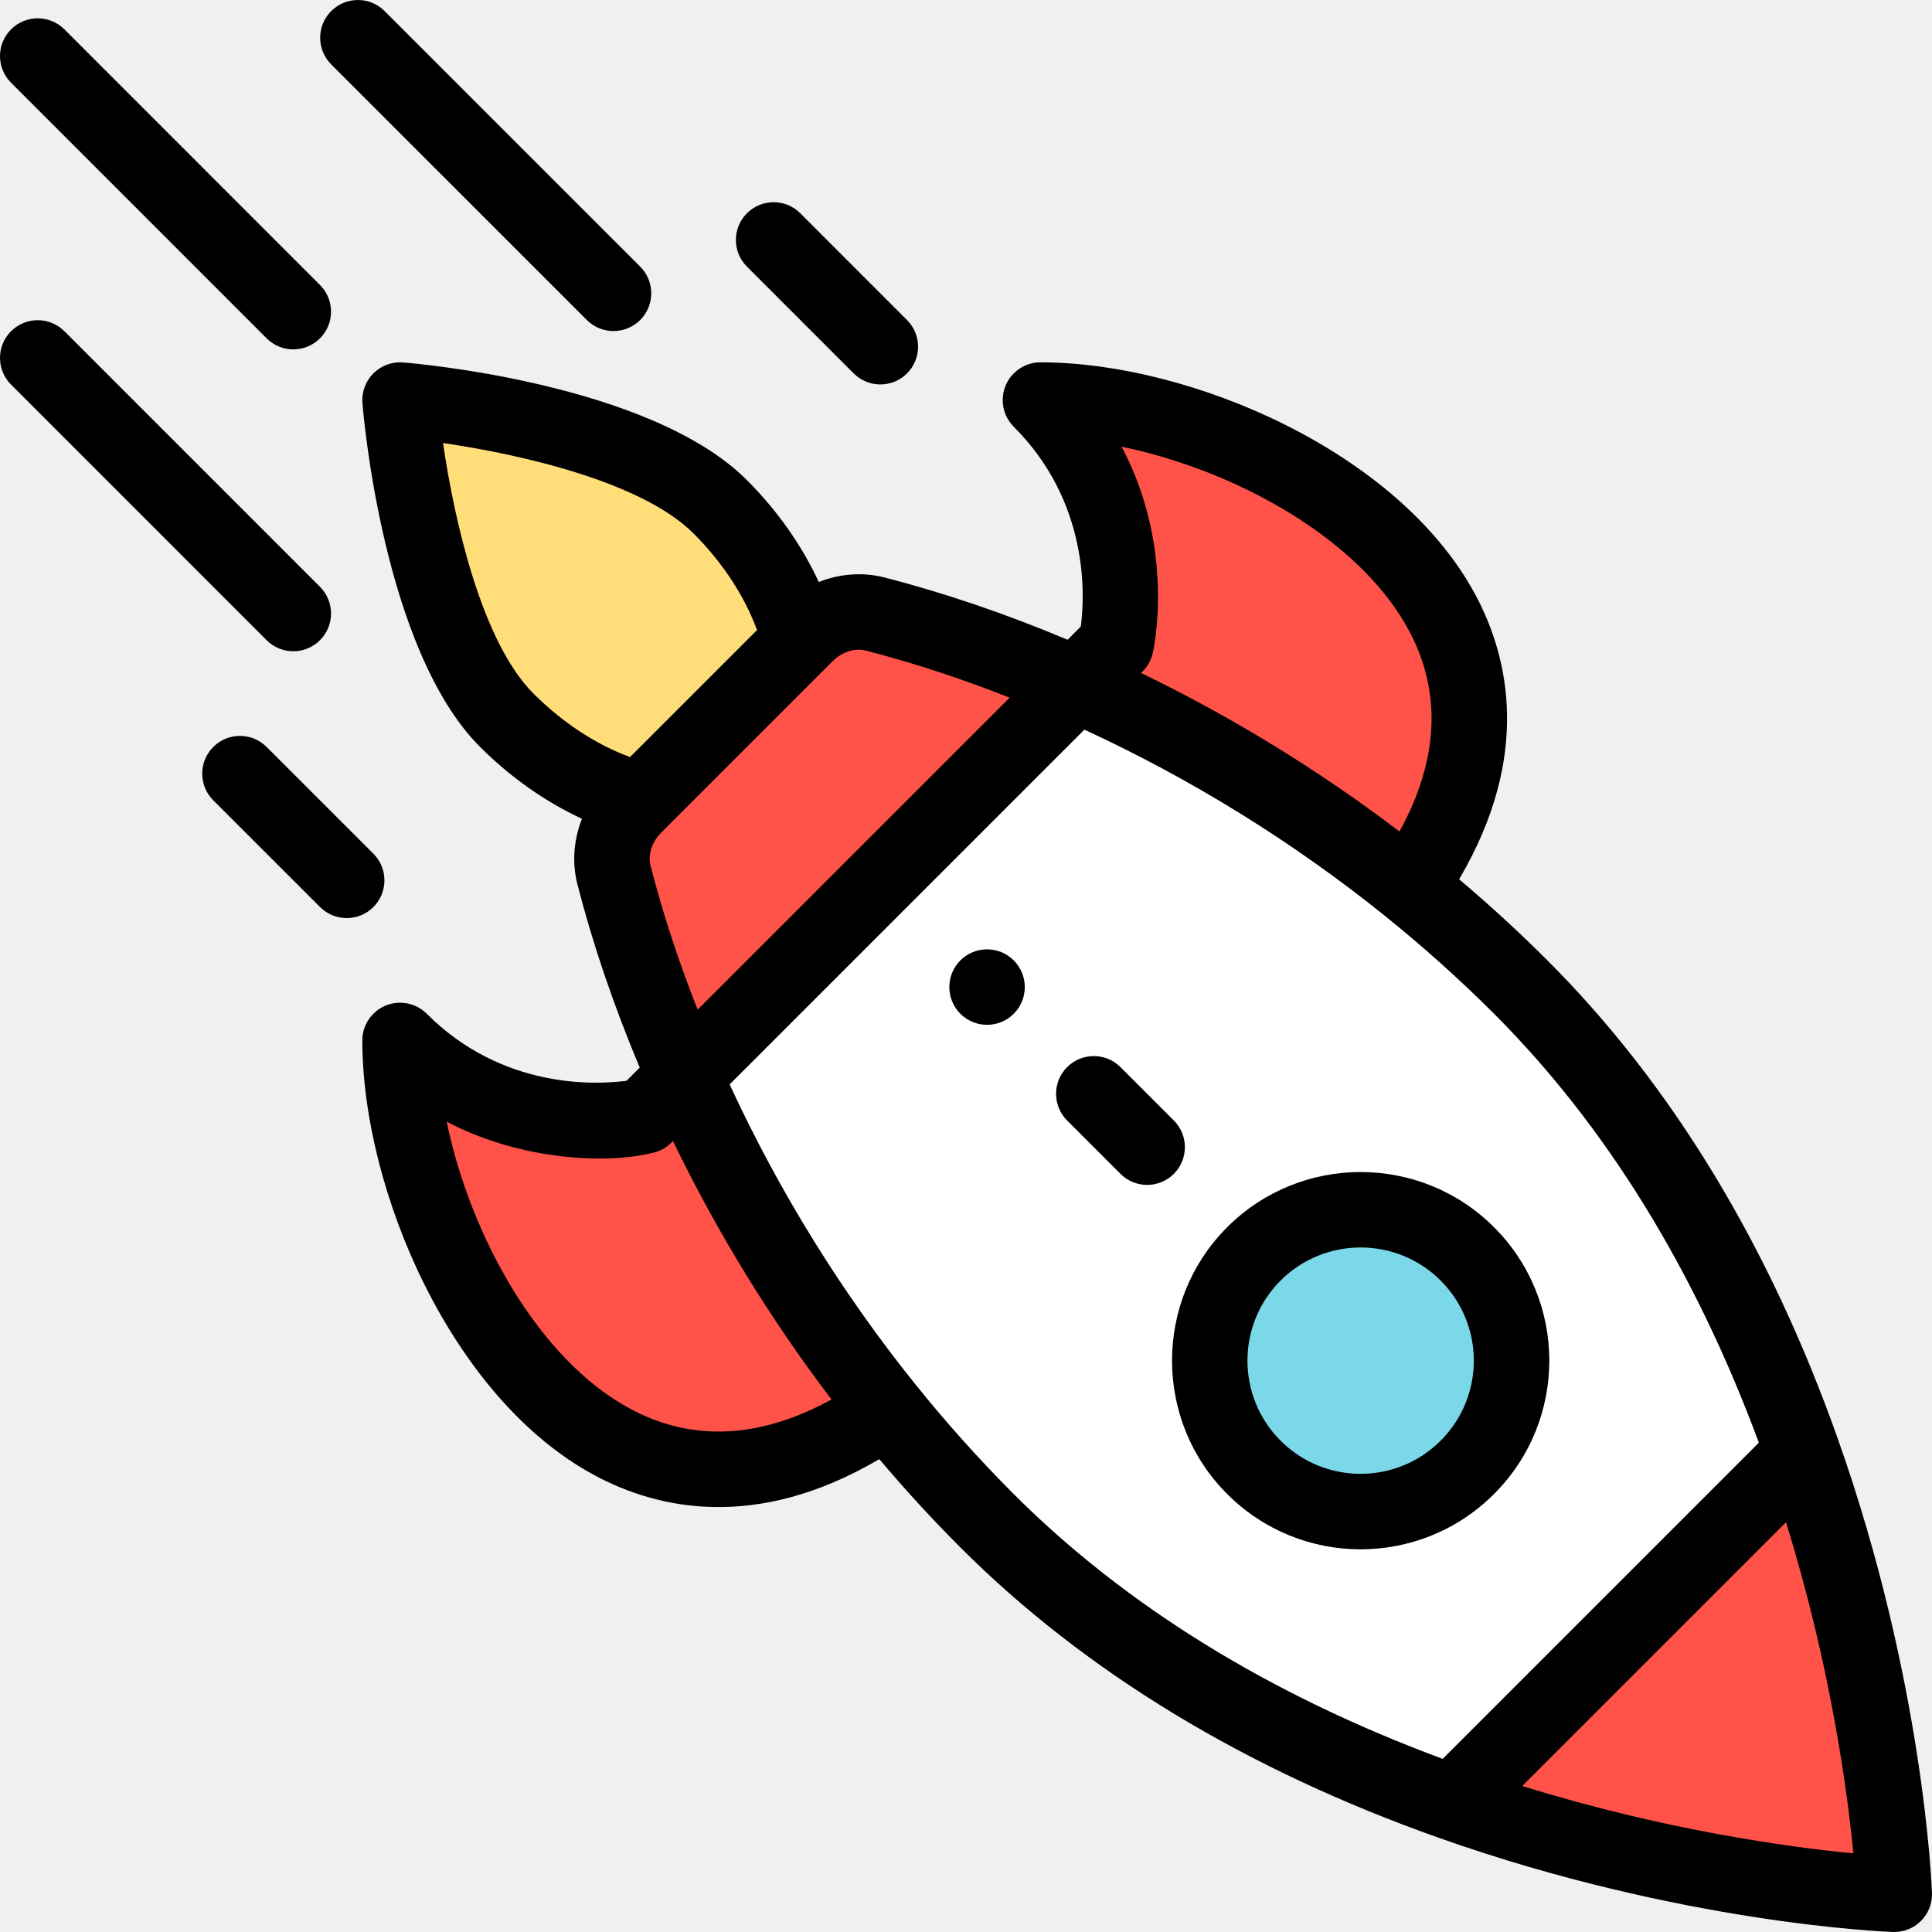
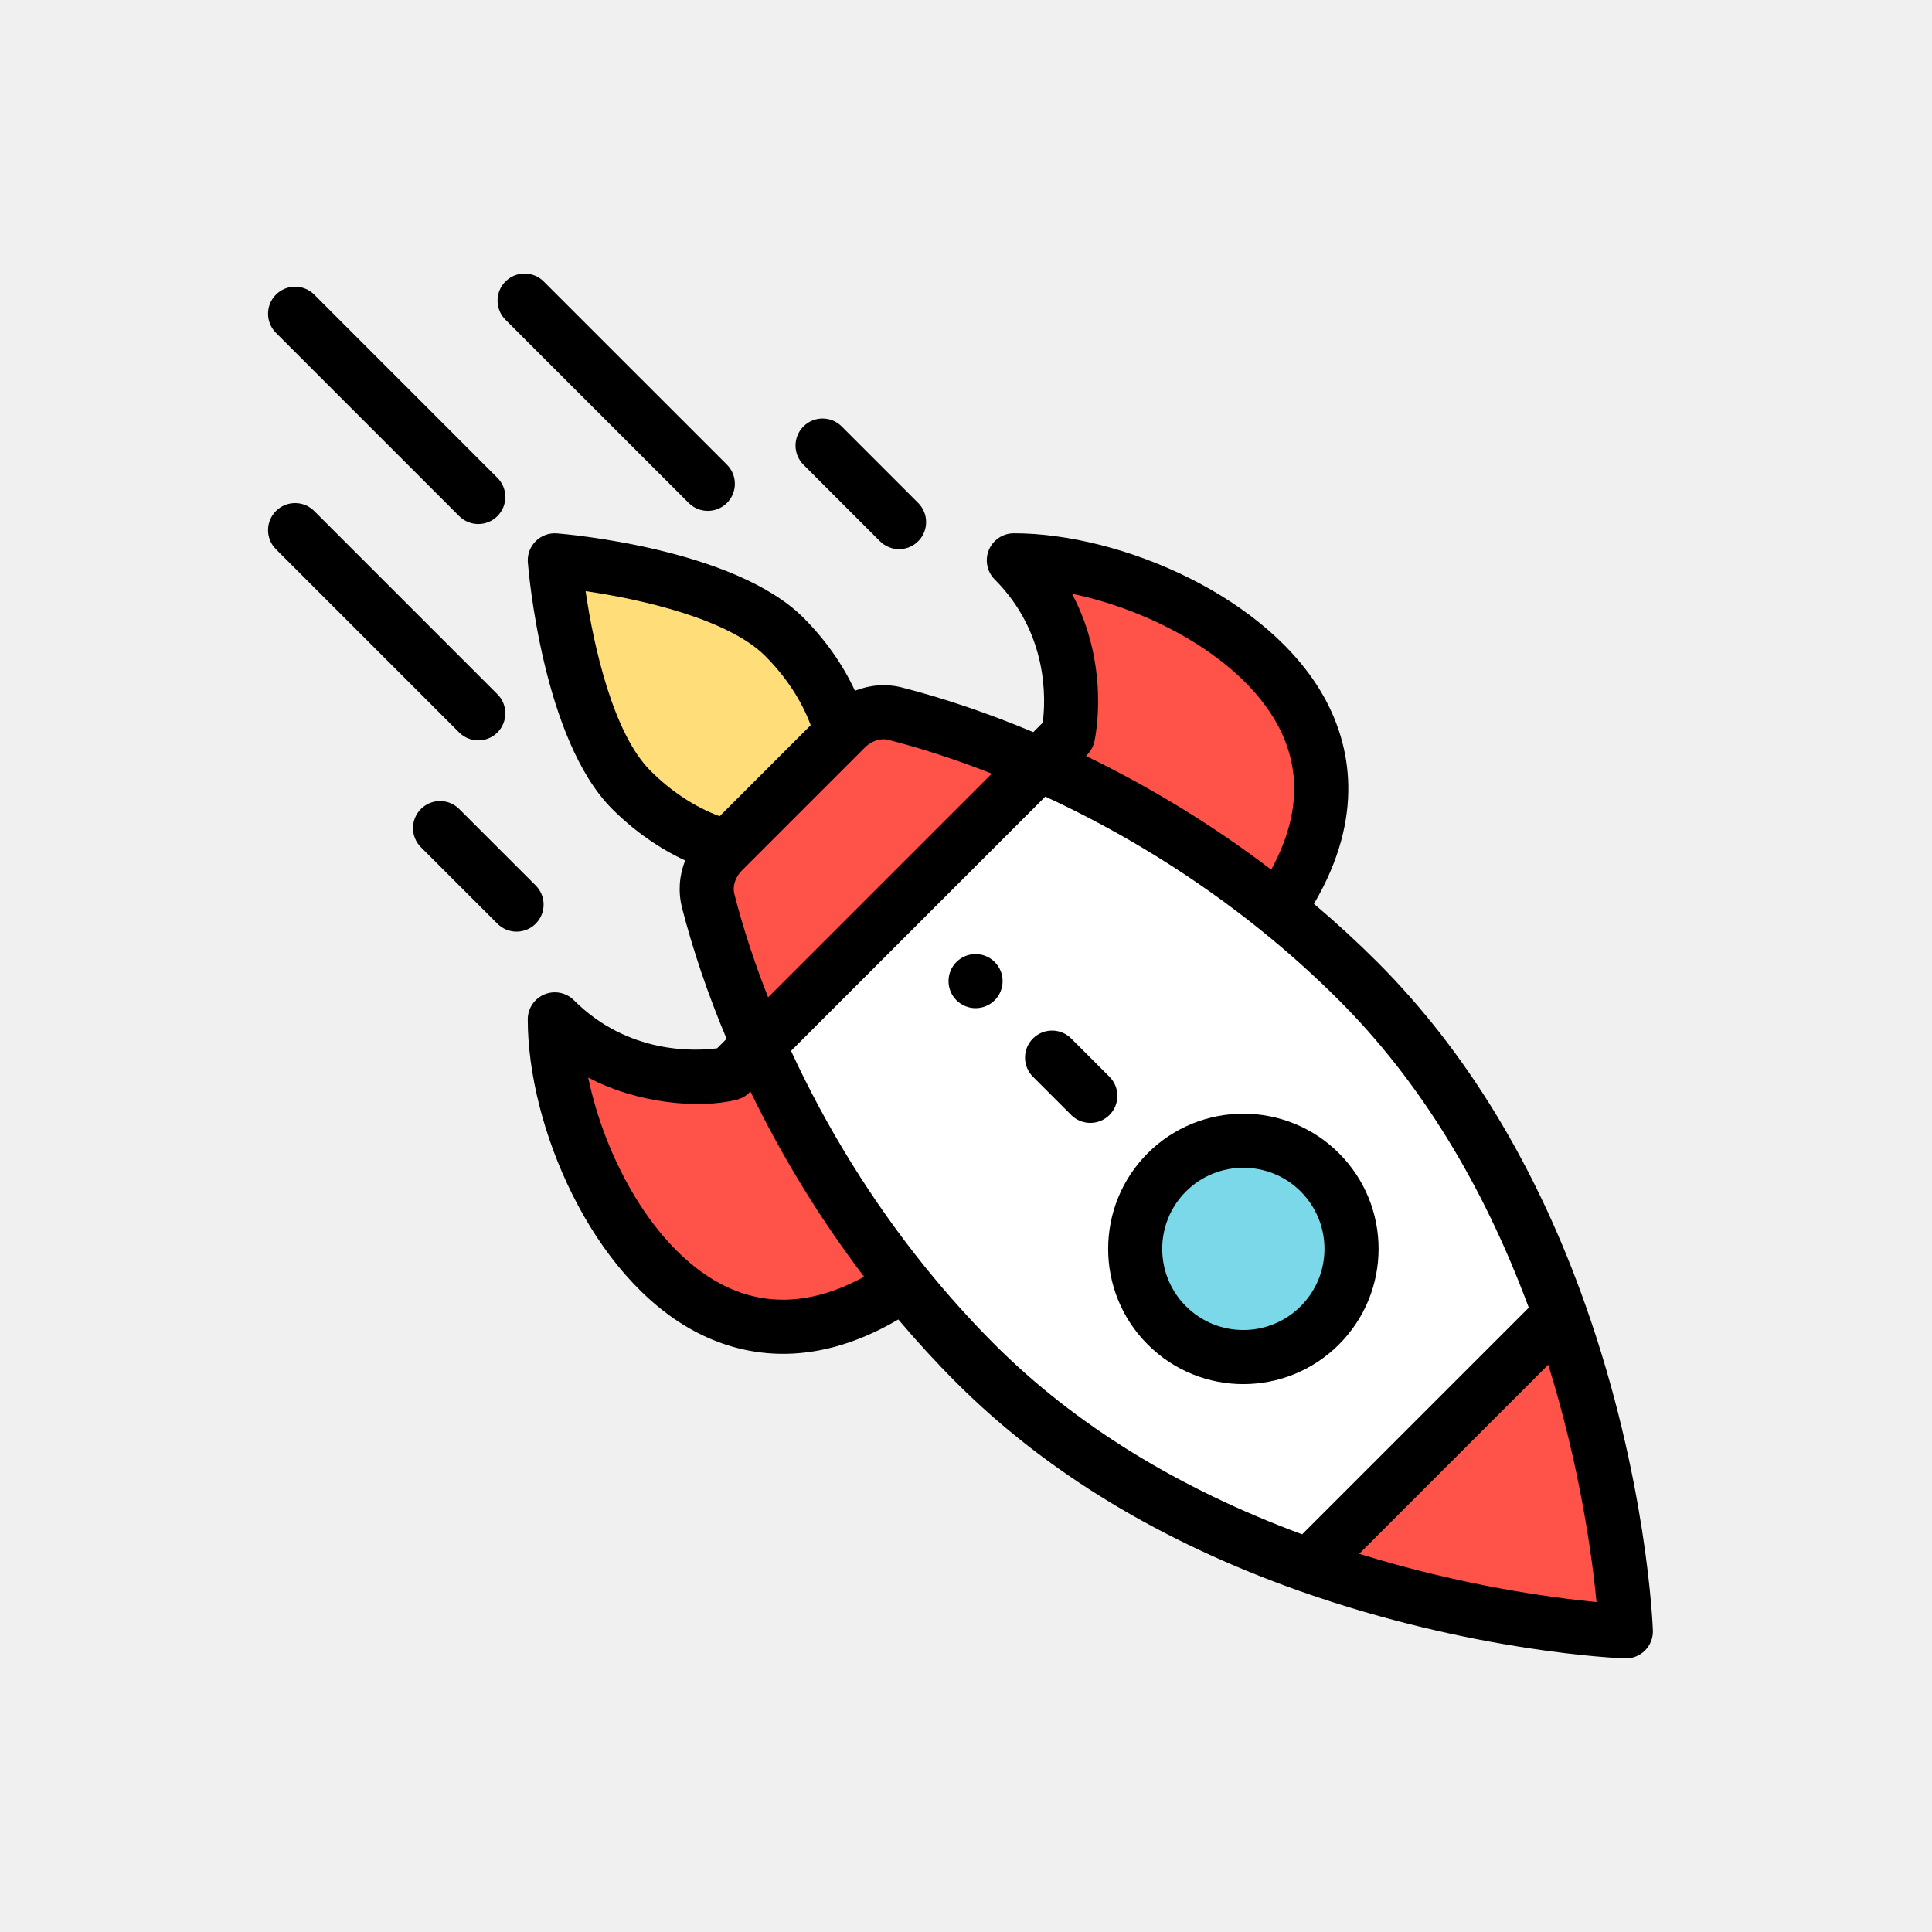
- <svg xmlns="http://www.w3.org/2000/svg" xml:space="preserve" style="enable-background:new 0 0 512.001 512.001;" viewBox="0 0 512.001 512.001" y="0px" x="0px" id="Capa_1" version="1.1">
+ <svg xmlns="http://www.w3.org/2000/svg" version="1.1" id="Capa_1" x="0px" y="0px" viewBox="0 0 512.001 512.001" style="enable-background:new 0 0 512.001 512.001;" xml:space="preserve">
  <defs id="defs77" />
-   <g transform="rotate(90,255.9999,256.0003)" id="g113">
-     <path style="fill:#ff5249" d="m 501.752,10.001 c 0,0 -1.93,53.83 -24.3,117.12 l -92.82,-92.82 c 63.29,-22.37 117.12,-24.3 117.12,-24.3 z" id="path10" />
-     <path style="fill:#ffffff" d="m 384.632,34.301 92.82,92.82 c -14.54,41.18 -37.75,86.36 -74.69,123.3 -34.041,34.041 -74.993,61.29 -117.81,80.18 l -103.8,-103.8 c 12.64,-28.65 30.28,-59.22 53.59,-88.17 8.16,-10.13 17.01,-20.06 26.59,-29.64 36.94,-36.94 82.12,-60.15 123.3,-74.69 z" id="path12" />
-     <path style="fill:#7bd8e8" d="m 388.612,123.141 c 15.62,15.62 15.62,40.95 0,56.57 -15.62,15.62 -40.94,15.62 -56.57,0 -15.62,-15.63 -15.62,-40.95 0,-56.57 15.62,-15.62 40.95,-15.62 56.57,0 z" id="path14" />
-     <g id="g22">
-       <path style="fill:#ff5249" d="m 374.472,278.701 c 51.54,77.31 -44.94,127.28 -98.99,127.28 28.28,-28.28 20.02,-64.83 20.02,-64.83 l -10.55,-10.55 c 28.65,-12.64 59.22,-30.28 88.17,-53.59 z" id="path16" />
-       <path style="fill:#ff5249" d="m 169.532,300.041 -1.62,-1.62 c -4.78,-4.79 -7.13,-11.73 -5.45,-18.29 4.17,-16.24 10.33,-34.36 18.69,-53.33 l 103.8,103.8 c -18.97,8.36 -37.09,14.52 -53.33,18.69 -6.56,1.68 -13.5,-0.67 -18.29,-5.45 l -1.62,-1.62 z" id="path18" />
-       <path style="fill:#ff5249" d="m 233.052,137.281 1.69,1.35 c -23.31,28.95 -40.95,59.52 -53.59,88.17 l -10.55,-10.55 c 0,0 -36.55,-8.26 -64.83,20.02 0,-54.05 49.97,-150.53 127.28,-98.99 z" id="path20" />
+   <g style="display:none" id="layer1">
+     <ellipse ry="255.955" rx="256.321" cy="255.634" cx="256.367" id="path69" style="fill:#ff0000;fill-opacity:1;fill-rule:evenodd;stroke-width:3.73" />
+   </g>
+   <g id="layer2">
+     <g id="g113" transform="matrix(0,0.7167959,-0.7167959,0,438.0349,72.50056)">
+       <path id="path10" d="m 501.752,10.001 c 0,0 -1.93,53.83 -24.3,117.12 l -92.82,-92.82 c 63.29,-22.37 117.12,-24.3 117.12,-24.3 z" style="fill:#ff5249" />
+       <path id="path12" d="m 384.632,34.301 92.82,92.82 c -14.54,41.18 -37.75,86.36 -74.69,123.3 -34.041,34.041 -74.993,61.29 -117.81,80.18 l -103.8,-103.8 c 12.64,-28.65 30.28,-59.22 53.59,-88.17 8.16,-10.13 17.01,-20.06 26.59,-29.64 36.94,-36.94 82.12,-60.15 123.3,-74.69 z" style="fill:#ffffff" />
+       <path id="path14" d="m 388.612,123.141 c 15.62,15.62 15.62,40.95 0,56.57 -15.62,15.62 -40.94,15.62 -56.57,0 -15.62,-15.63 -15.62,-40.95 0,-56.57 15.62,-15.62 40.95,-15.62 56.57,0 z" style="fill:#7bd8e8" />
+       <g id="g22">
+         <path id="path16" d="m 374.472,278.701 c 51.54,77.31 -44.94,127.28 -98.99,127.28 28.28,-28.28 20.02,-64.83 20.02,-64.83 l -10.55,-10.55 c 28.65,-12.64 59.22,-30.28 88.17,-53.59 z" style="fill:#ff5249" />
+         <path id="path18" d="m 169.532,300.041 -1.62,-1.62 c -4.78,-4.79 -7.13,-11.73 -5.45,-18.29 4.17,-16.24 10.33,-34.36 18.69,-53.33 l 103.8,103.8 c -18.97,8.36 -37.09,14.52 -53.33,18.69 -6.56,1.68 -13.5,-0.67 -18.29,-5.45 l -1.62,-1.62 z" style="fill:#ff5249" />
+         <path id="path20" d="m 233.052,137.281 1.69,1.35 c -23.31,28.95 -40.95,59.52 -53.59,88.17 l -10.55,-10.55 c 0,0 -36.55,-8.26 -64.83,20.02 0,-54.05 49.97,-150.53 127.28,-98.99 z" style="fill:#ff5249" />
+       </g>
+       <path id="path24" d="m 169.532,300.041 42.18,42.18 c -3.03,11.99 -10.22,24.61 -21.09,35.48 -23.43,23.43 -84.85,28.28 -84.85,28.28 0,0 4.85,-61.42 28.28,-84.85 10.87,-10.87 23.49,-18.06 35.48,-21.09 z" style="fill:#ffdd78" />
+       <path id="path26" d="m 268.662,257.491 c 3.9,-3.91 3.9,-10.24 0,-14.14 -3.91,-3.91 -10.24,-3.91 -14.15,0 -3.9,3.9 -3.9,10.23 0,14.14 3.91,3.9 10.24,3.9 14.15,0 z" />
+       <path id="path28" d="m 395.933,186.782 c 19.538,-19.538 19.542,-51.171 0,-70.712 -19.54,-19.539 -51.172,-19.54 -70.713,0 -19.489,19.489 -19.49,51.209 0.003,70.714 19.496,19.484 51.216,19.492 70.71,-0.002 z m -56.57,-56.57 c 11.723,-11.723 30.703,-11.725 42.428,0 11.723,11.722 11.725,30.703 0,42.427 -11.693,11.694 -30.727,11.694 -42.426,0.002 -11.695,-11.702 -11.696,-30.736 -0.002,-42.429 z" />
+       <path id="path30" d="m 102.194,245.509 c 1.237,0.513 2.537,0.762 3.825,0.762 2.603,0 5.16,-1.017 7.073,-2.929 20.083,-20.083 44.854,-18.827 52.946,-17.763 l 3.502,3.502 c -6.892,16.4 -12.444,32.708 -16.516,48.569 -1.47,5.74 -0.974,11.814 1.211,17.37 -9.628,4.437 -18.917,10.952 -27.005,19.04 -25.741,25.742 -30.968,88.476 -31.178,91.134 -0.23,2.917 0.828,5.789 2.897,7.858 1.883,1.882 4.43,2.929 7.07,2.929 0.262,0 0.525,-0.01 0.788,-0.031 2.658,-0.209 65.394,-5.436 91.135,-31.177 8.085,-8.085 14.599,-17.373 19.036,-26.999 5.882,2.313 11.936,2.598 17.38,1.203 15.854,-4.071 32.16,-9.621 48.562,-16.514 l 3.502,3.502 c 1.063,8.093 2.319,32.864 -17.763,52.945 -2.859,2.86 -3.715,7.161 -2.167,10.897 1.547,3.737 5.193,6.173 9.238,6.173 39.58,0 94.915,-23.571 115.295,-61.652 8.851,-16.537 14.877,-42.699 -4.341,-75.348 8.147,-6.886 15.994,-14.086 23.396,-21.488 33.02,-33.02 58.942,-75.763 77.048,-127.039 22.62,-63.998 24.783,-117.834 24.864,-120.094 0.1,-2.775 -0.959,-5.466 -2.922,-7.43 -1.964,-1.963 -4.644,-3.027 -7.43,-2.922 -2.261,0.081 -56.096,2.245 -120.091,24.864 -51.28,18.106 -94.023,44.029 -127.042,77.049 -7.399,7.399 -14.599,15.245 -21.488,23.396 -32.648,-19.218 -58.81,-13.192 -75.349,-4.341 -38.081,20.38 -61.652,75.716 -61.652,115.296 0.003,4.044 2.44,7.691 6.176,9.238 z M 183.8,370.63 c -13.75,13.75 -46.005,21.002 -66.392,23.963 2.962,-20.388 10.215,-52.642 23.964,-66.391 7.7,-7.7 16.628,-13.538 25.602,-16.826 l 33.652,33.652 c -3.288,8.974 -9.125,17.902 -16.826,25.602 z m 45.59,-31.027 c -2.894,0.741 -6.246,-0.347 -8.738,-2.835 -48.541,-48.54 13.77,13.771 -45.412,-45.412 -2.494,-2.499 -3.582,-5.85 -2.843,-8.739 3.203,-12.474 7.392,-25.272 12.486,-38.193 l 82.695,82.695 c -12.923,5.095 -25.719,9.283 -38.188,12.484 z m 144.004,5.288 c -13.102,24.479 -46.09,42.523 -76.152,48.734 9.585,-18.037 11.698,-40.998 8.196,-54.921 -0.813,-3.234 -2.923,-4.86 -3.041,-5.051 24.233,-11.737 47.182,-25.818 68.486,-42.015 10.407,19.014 11.264,36.897 2.511,53.253 z M 473.311,108.587 403.415,38.691 c 38.081,-11.828 71.21,-16.257 87.746,-17.849 -1.593,16.539 -6.023,49.668 -17.85,87.745 z m -204.658,7.475 C 298.278,86.436 336.512,62.858 382.324,45.886 l 83.792,83.792 c -16.97,45.811 -40.548,84.045 -70.176,113.672 -9.011,9.01 -18.714,17.715 -28.84,25.872 -24.342,19.6 -51.134,36.202 -79.718,49.418 l -94.02,-94.018 c 13.216,-28.586 29.818,-55.378 49.416,-79.717 8.164,-10.133 16.868,-19.837 25.875,-28.843 z m -101.542,22.546 c 16.359,-8.754 34.24,-7.896 53.252,2.511 -16.197,21.302 -30.278,44.252 -42.015,68.487 -0.149,-0.092 -1.949,-2.355 -5.293,-3.109 -1.375,-0.311 -27.834,-6.002 -54.679,8.265 6.212,-30.063 24.255,-63.052 48.735,-76.154 z" />
+       <path id="path32" d="m 212.093,455.481 28.28,-28.29 c 3.904,-3.906 3.903,-10.238 -0.002,-14.142 -3.907,-3.905 -10.239,-3.903 -14.143,0.002 l -28.28,28.29 c -3.904,3.906 -3.903,10.238 0.002,14.142 3.907,3.904 10.239,3.904 14.143,-0.002 z" />
+       <path id="path34" d="m 70.661,314.053 28.29,-28.28 c 3.906,-3.904 3.907,-10.236 0.003,-14.142 -3.904,-3.906 -10.235,-3.906 -14.142,-0.002 l -28.29,28.28 c -3.906,3.904 -3.907,10.236 -0.003,14.142 3.903,3.904 10.234,3.908 14.142,0.002 z" />
+       <path id="path36" d="m 155.521,427.199 -67.74,67.73 c -3.906,3.905 -3.906,10.237 -0.001,14.142 3.903,3.905 10.236,3.907 14.142,10e-4 l 67.74,-67.73 c 3.906,-3.905 3.906,-10.237 0.001,-14.142 -3.903,-3.905 -10.236,-3.905 -14.142,-10e-4 z" />
+       <path id="path38" d="m 75.521,427.199 -67.74,67.73 c -3.906,3.905 -3.906,10.237 -10e-4,14.142 3.903,3.905 10.236,3.907 14.142,10e-4 l 67.74,-67.73 c 3.906,-3.905 3.906,-10.237 10e-4,-14.142 -3.904,-3.905 -10.237,-3.905 -14.142,-10e-4 z" />
+       <path id="path40" d="m 17.073,424.221 67.73,-67.74 c 3.905,-3.906 3.905,-10.237 -10e-4,-14.143 -3.904,-3.904 -10.237,-3.904 -14.142,10e-4 l -67.73,67.74 c -3.905,3.906 -3.905,10.237 10e-4,14.143 3.905,3.905 10.237,3.905 14.142,-10e-4 z" />
+       <path id="path42" d="m 296.943,229.202 14.14,-14.14 c 3.905,-3.905 3.905,-10.237 0,-14.143 -3.906,-3.905 -10.236,-3.905 -14.143,0 l -14.14,14.14 c -3.905,3.905 -3.905,10.237 0,14.143 3.906,3.905 10.237,3.905 14.143,0 z" />
+       <g id="g44">
+ </g>
+       <g id="g46">
+ </g>
+       <g id="g48">
+ </g>
+       <g id="g50">
+ </g>
+       <g id="g52">
+ </g>
+       <g id="g54">
+ </g>
+       <g id="g56">
+ </g>
+       <g id="g58">
+ </g>
+       <g id="g60">
+ </g>
+       <g id="g62">
+ </g>
+       <g id="g64">
+ </g>
+       <g id="g66">
+ </g>
+       <g id="g68">
+ </g>
+       <g id="g70">
+ </g>
+       <g id="g72">
+ </g>
    </g>
-     <path style="fill:#ffdd78" d="m 169.532,300.041 42.18,42.18 c -3.03,11.99 -10.22,24.61 -21.09,35.48 -23.43,23.43 -84.85,28.28 -84.85,28.28 0,0 4.85,-61.42 28.28,-84.85 10.87,-10.87 23.49,-18.06 35.48,-21.09 z" id="path24" />
-     <path d="m 268.662,257.491 c 3.9,-3.91 3.9,-10.24 0,-14.14 -3.91,-3.91 -10.24,-3.91 -14.15,0 -3.9,3.9 -3.9,10.23 0,14.14 3.91,3.9 10.24,3.9 14.15,0 z" id="path26" />
-     <path d="m 395.933,186.782 c 19.538,-19.538 19.542,-51.171 0,-70.712 -19.54,-19.539 -51.172,-19.54 -70.713,0 -19.489,19.489 -19.49,51.209 0.003,70.714 19.496,19.484 51.216,19.492 70.71,-0.002 z m -56.57,-56.57 c 11.723,-11.723 30.703,-11.725 42.428,0 11.723,11.722 11.725,30.703 0,42.427 -11.693,11.694 -30.727,11.694 -42.426,0.002 -11.695,-11.702 -11.696,-30.736 -0.002,-42.429 z" id="path28" />
-     <path d="m 102.194,245.509 c 1.237,0.513 2.537,0.762 3.825,0.762 2.603,0 5.16,-1.017 7.073,-2.929 20.083,-20.083 44.854,-18.827 52.946,-17.763 l 3.502,3.502 c -6.892,16.4 -12.444,32.708 -16.516,48.569 -1.47,5.74 -0.974,11.814 1.211,17.37 -9.628,4.437 -18.917,10.952 -27.005,19.04 -25.741,25.742 -30.968,88.476 -31.178,91.134 -0.23,2.917 0.828,5.789 2.897,7.858 1.883,1.882 4.43,2.929 7.07,2.929 0.262,0 0.525,-0.01 0.788,-0.031 2.658,-0.209 65.394,-5.436 91.135,-31.177 8.085,-8.085 14.599,-17.373 19.036,-26.999 5.882,2.313 11.936,2.598 17.38,1.203 15.854,-4.071 32.16,-9.621 48.562,-16.514 l 3.502,3.502 c 1.063,8.093 2.319,32.864 -17.763,52.945 -2.859,2.86 -3.715,7.161 -2.167,10.897 1.547,3.737 5.193,6.173 9.238,6.173 39.58,0 94.915,-23.571 115.295,-61.652 8.851,-16.537 14.877,-42.699 -4.341,-75.348 8.147,-6.886 15.994,-14.086 23.396,-21.488 33.02,-33.02 58.942,-75.763 77.048,-127.039 22.62,-63.998 24.783,-117.834 24.864,-120.094 0.1,-2.775 -0.959,-5.466 -2.922,-7.43 -1.964,-1.963 -4.644,-3.027 -7.43,-2.922 -2.261,0.081 -56.096,2.245 -120.091,24.864 -51.28,18.106 -94.023,44.029 -127.042,77.049 -7.399,7.399 -14.599,15.245 -21.488,23.396 -32.648,-19.218 -58.81,-13.192 -75.349,-4.341 -38.081,20.38 -61.652,75.716 -61.652,115.296 0.003,4.044 2.44,7.691 6.176,9.238 z M 183.8,370.63 c -13.75,13.75 -46.005,21.002 -66.392,23.963 2.962,-20.388 10.215,-52.642 23.964,-66.391 7.7,-7.7 16.628,-13.538 25.602,-16.826 l 33.652,33.652 c -3.288,8.974 -9.125,17.902 -16.826,25.602 z m 45.59,-31.027 c -2.894,0.741 -6.246,-0.347 -8.738,-2.835 -48.541,-48.54 13.77,13.771 -45.412,-45.412 -2.494,-2.499 -3.582,-5.85 -2.843,-8.739 3.203,-12.474 7.392,-25.272 12.486,-38.193 l 82.695,82.695 c -12.923,5.095 -25.719,9.283 -38.188,12.484 z m 144.004,5.288 c -13.102,24.479 -46.09,42.523 -76.152,48.734 9.585,-18.037 11.698,-40.998 8.196,-54.921 -0.813,-3.234 -2.923,-4.86 -3.041,-5.051 24.233,-11.737 47.182,-25.818 68.486,-42.015 10.407,19.014 11.264,36.897 2.511,53.253 z M 473.311,108.587 403.415,38.691 c 38.081,-11.828 71.21,-16.257 87.746,-17.849 -1.593,16.539 -6.023,49.668 -17.85,87.745 z m -204.658,7.475 C 298.278,86.436 336.512,62.858 382.324,45.886 l 83.792,83.792 c -16.97,45.811 -40.548,84.045 -70.176,113.672 -9.011,9.01 -18.714,17.715 -28.84,25.872 -24.342,19.6 -51.134,36.202 -79.718,49.418 l -94.02,-94.018 c 13.216,-28.586 29.818,-55.378 49.416,-79.717 8.164,-10.133 16.868,-19.837 25.875,-28.843 z m -101.542,22.546 c 16.359,-8.754 34.24,-7.896 53.252,2.511 -16.197,21.302 -30.278,44.252 -42.015,68.487 -0.149,-0.092 -1.949,-2.355 -5.293,-3.109 -1.375,-0.311 -27.834,-6.002 -54.679,8.265 6.212,-30.063 24.255,-63.052 48.735,-76.154 z" id="path30" />
-     <path d="m 212.093,455.481 28.28,-28.29 c 3.904,-3.906 3.903,-10.238 -0.002,-14.142 -3.907,-3.905 -10.239,-3.903 -14.143,0.002 l -28.28,28.29 c -3.904,3.906 -3.903,10.238 0.002,14.142 3.907,3.904 10.239,3.904 14.143,-0.002 z" id="path32" />
-     <path d="m 70.661,314.053 28.29,-28.28 c 3.906,-3.904 3.907,-10.236 0.003,-14.142 -3.904,-3.906 -10.235,-3.906 -14.142,-0.002 l -28.29,28.28 c -3.906,3.904 -3.907,10.236 -0.003,14.142 3.903,3.904 10.234,3.908 14.142,0.002 z" id="path34" />
-     <path d="m 155.521,427.199 -67.74,67.73 c -3.906,3.905 -3.906,10.237 -0.001,14.142 3.903,3.905 10.236,3.907 14.142,10e-4 l 67.74,-67.73 c 3.906,-3.905 3.906,-10.237 0.001,-14.142 -3.903,-3.905 -10.236,-3.905 -14.142,-10e-4 z" id="path36" />
-     <path d="m 75.521,427.199 -67.74,67.73 c -3.906,3.905 -3.906,10.237 -10e-4,14.142 3.903,3.905 10.236,3.907 14.142,10e-4 l 67.74,-67.73 c 3.906,-3.905 3.906,-10.237 10e-4,-14.142 -3.904,-3.905 -10.237,-3.905 -14.142,-10e-4 z" id="path38" />
-     <path d="m 17.073,424.221 67.73,-67.74 c 3.905,-3.906 3.905,-10.237 -10e-4,-14.143 -3.904,-3.904 -10.237,-3.904 -14.142,10e-4 l -67.73,67.74 c -3.905,3.906 -3.905,10.237 10e-4,14.143 3.905,3.905 10.237,3.905 14.142,-10e-4 z" id="path40" />
-     <path d="m 296.943,229.202 14.14,-14.14 c 3.905,-3.905 3.905,-10.237 0,-14.143 -3.906,-3.905 -10.236,-3.905 -14.143,0 l -14.14,14.14 c -3.905,3.905 -3.905,10.237 0,14.143 3.906,3.905 10.237,3.905 14.143,0 z" id="path42" />
-     <g id="g44">
- </g>
-     <g id="g46">
- </g>
-     <g id="g48">
- </g>
-     <g id="g50">
- </g>
-     <g id="g52">
- </g>
-     <g id="g54">
- </g>
-     <g id="g56">
- </g>
-     <g id="g58">
- </g>
-     <g id="g60">
- </g>
-     <g id="g62">
- </g>
-     <g id="g64">
- </g>
-     <g id="g66">
- </g>
-     <g id="g68">
- </g>
-     <g id="g70">
- </g>
-     <g id="g72">
- </g>
  </g>
</svg>
